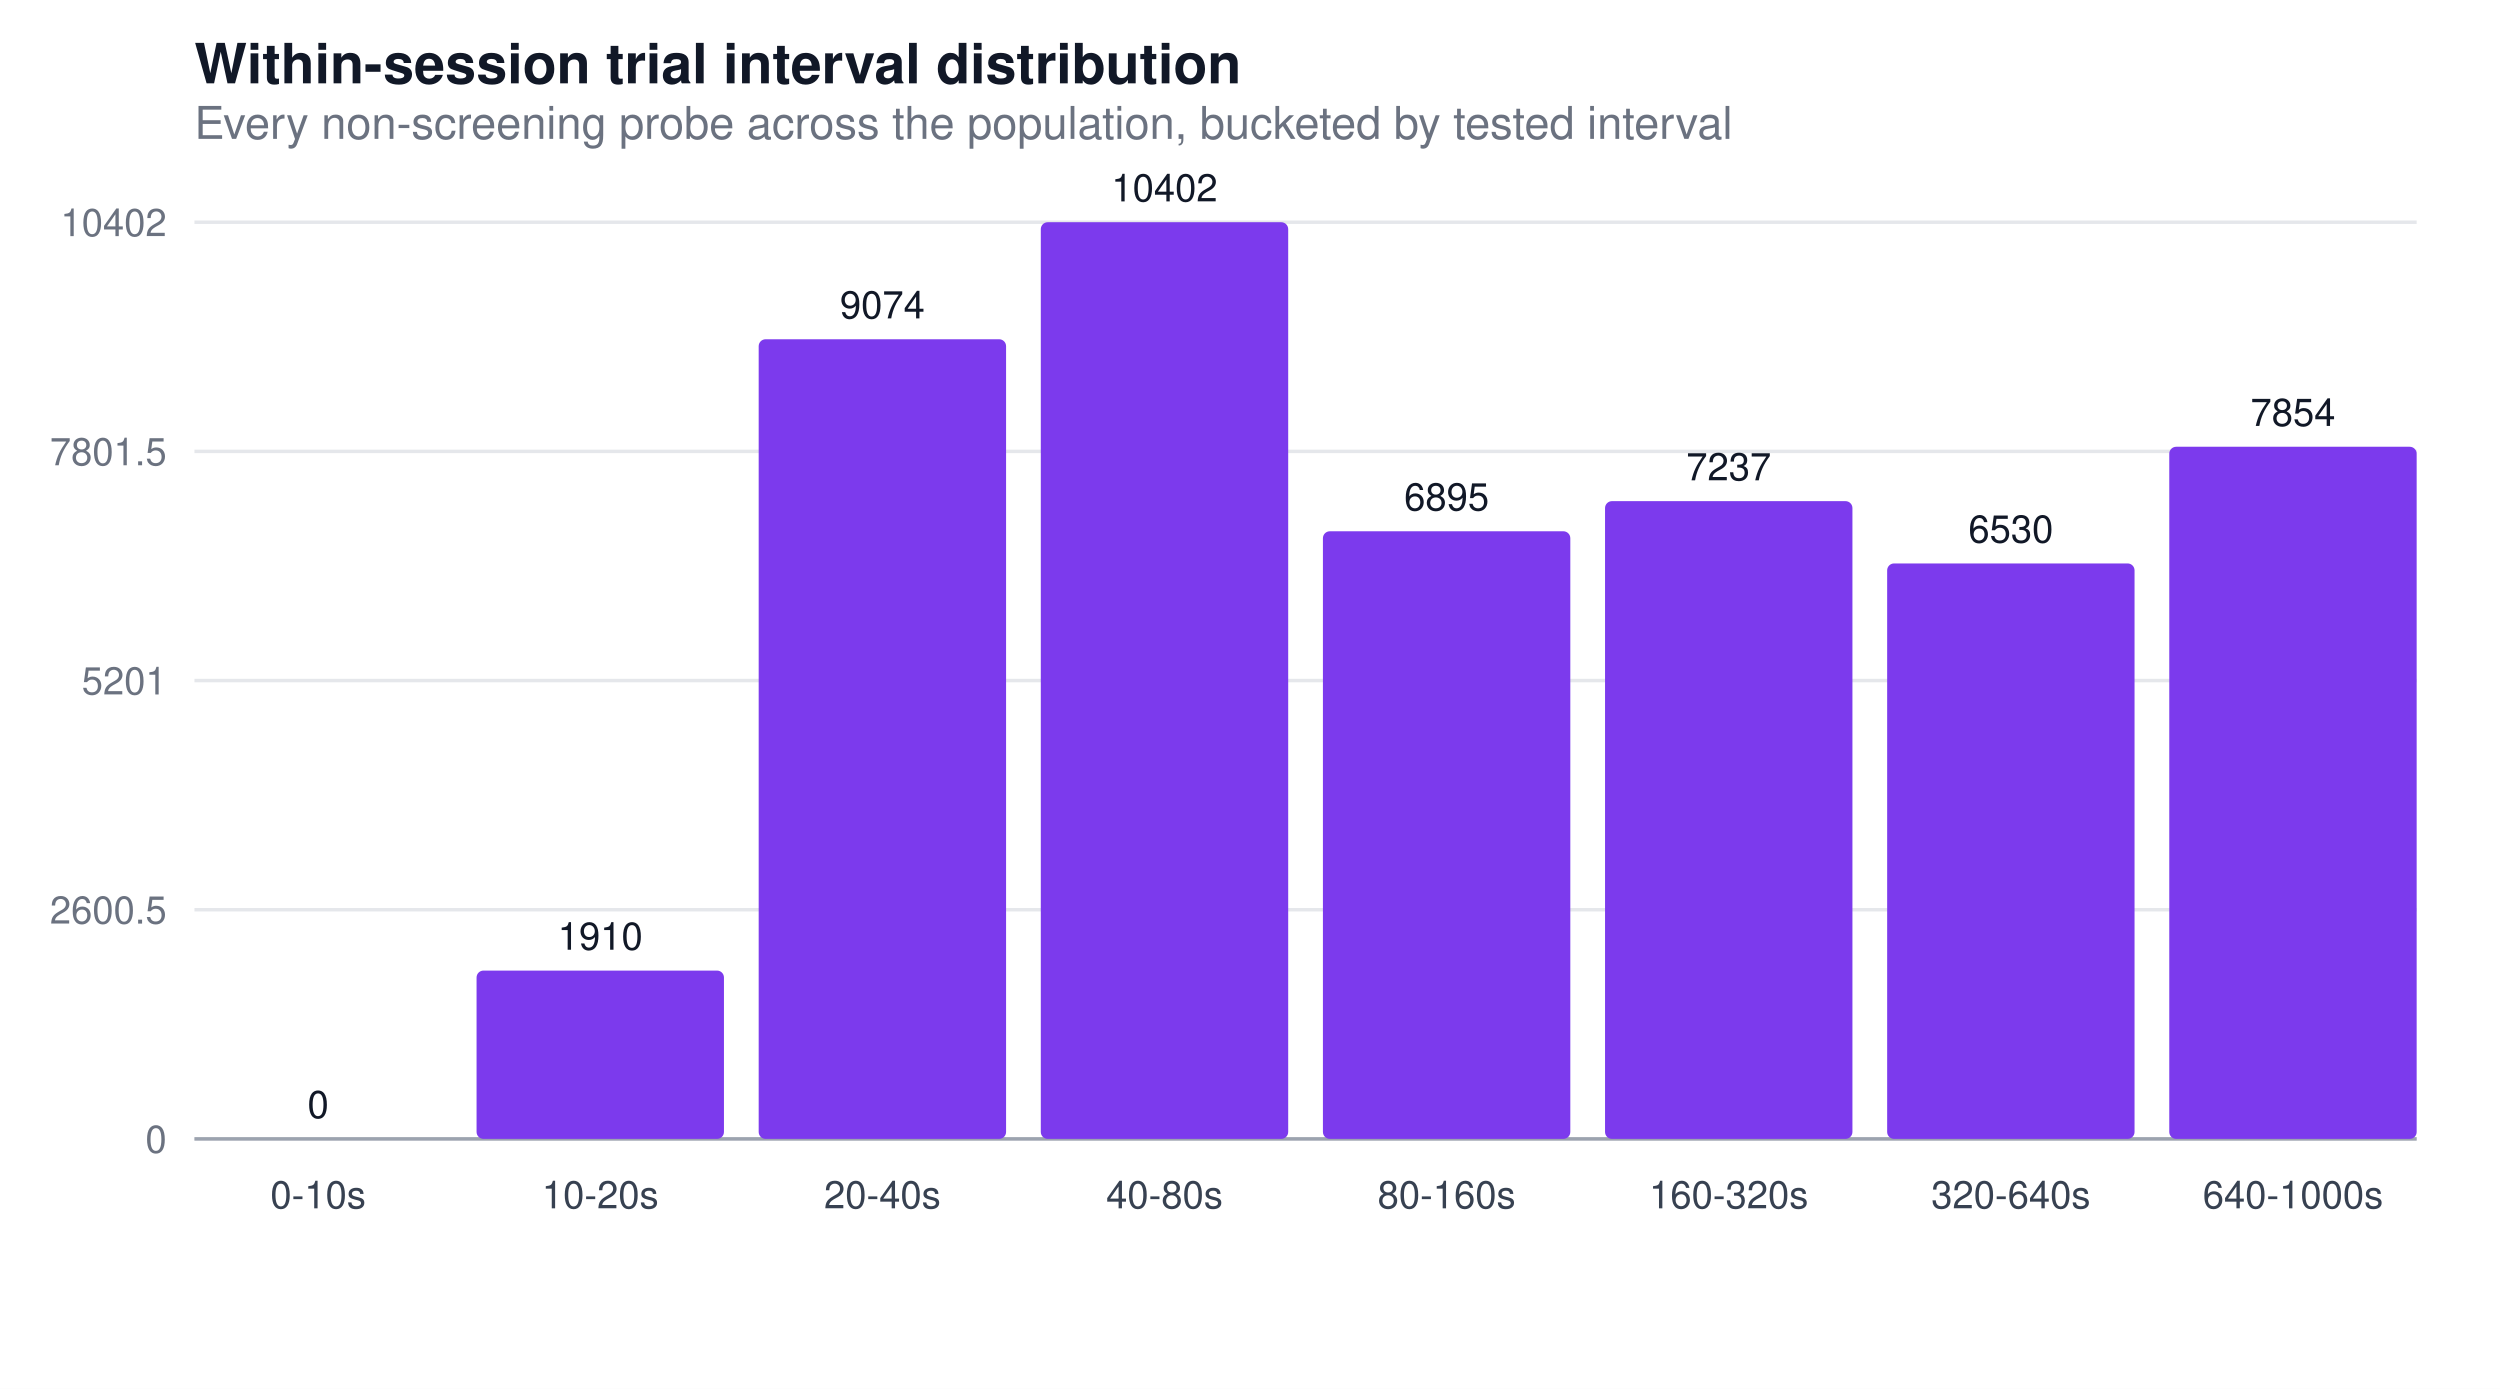
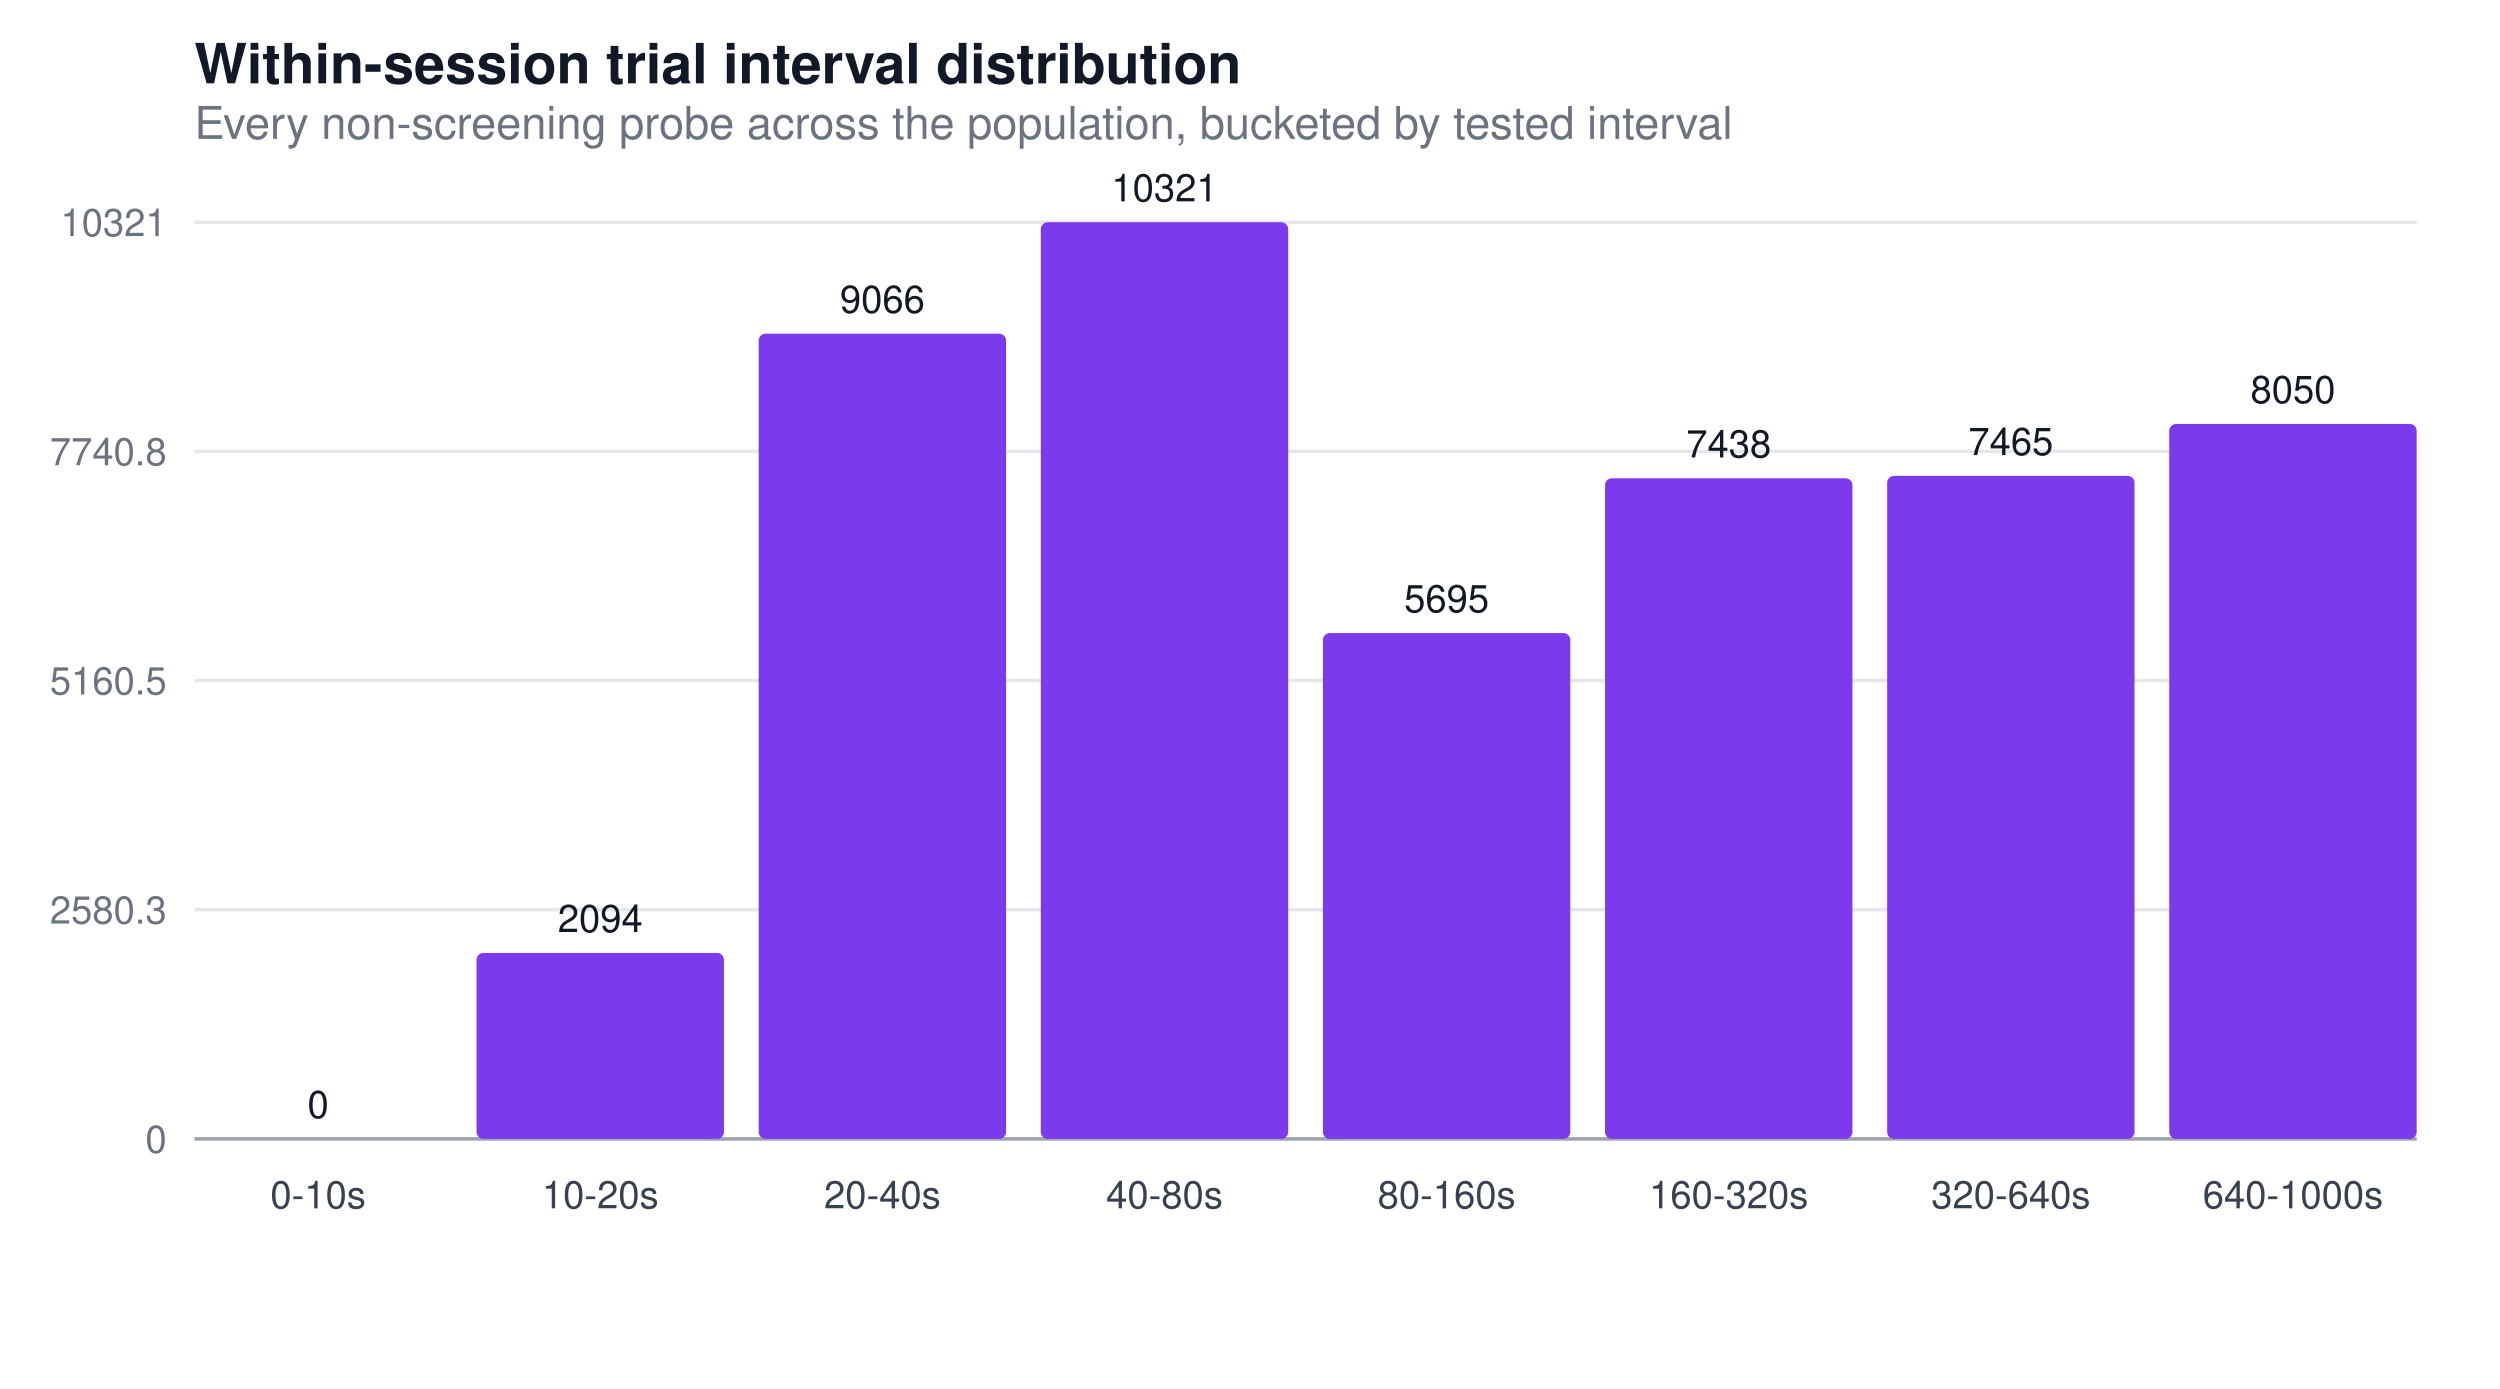
<svg xmlns="http://www.w3.org/2000/svg" viewBox="0 0 720 400" width="720" height="400" role="img" aria-labelledby="chart-title">
  <rect x="0" y="0" width="720" height="400" fill="#ffffff" />
  <text x="56" y="24" font-size="16" font-weight="600" fill="#111827" font-family="-apple-system, Segoe UI, Helvetica, Arial, sans-serif">Within-session trial interval distribution</text>
  <text x="56" y="40" font-size="13" fill="#6b7280" font-family="-apple-system, Segoe UI, Helvetica, Arial, sans-serif">Every non-screening probe across the population, bucketed by tested interval</text>
  <line x1="56" y1="64" x2="696" y2="64" stroke="#e5e7eb" stroke-width="1" />
-   <text x="48" y="68" text-anchor="end" font-size="11" fill="#6b7280" font-family="-apple-system, Segoe UI, Helvetica, Arial, sans-serif">10402</text>
+   <text x="48" y="68" text-anchor="end" font-size="11" fill="#6b7280" font-family="-apple-system, Segoe UI, Helvetica, Arial, sans-serif">10321</text>
  <line x1="56" y1="130" x2="696" y2="130" stroke="#e5e7eb" stroke-width="1" />
-   <text x="48" y="134" text-anchor="end" font-size="11" fill="#6b7280" font-family="-apple-system, Segoe UI, Helvetica, Arial, sans-serif">7801.5</text>
+   <text x="48" y="134" text-anchor="end" font-size="11" fill="#6b7280" font-family="-apple-system, Segoe UI, Helvetica, Arial, sans-serif">7740.8</text>
  <line x1="56" y1="196" x2="696" y2="196" stroke="#e5e7eb" stroke-width="1" />
-   <text x="48" y="200" text-anchor="end" font-size="11" fill="#6b7280" font-family="-apple-system, Segoe UI, Helvetica, Arial, sans-serif">5201</text>
+   <text x="48" y="200" text-anchor="end" font-size="11" fill="#6b7280" font-family="-apple-system, Segoe UI, Helvetica, Arial, sans-serif">5160.5</text>
  <line x1="56" y1="262" x2="696" y2="262" stroke="#e5e7eb" stroke-width="1" />
-   <text x="48" y="266" text-anchor="end" font-size="11" fill="#6b7280" font-family="-apple-system, Segoe UI, Helvetica, Arial, sans-serif">2600.5</text>
+   <text x="48" y="266" text-anchor="end" font-size="11" fill="#6b7280" font-family="-apple-system, Segoe UI, Helvetica, Arial, sans-serif">2580.3</text>
  <line x1="56" y1="328" x2="696" y2="328" stroke="#e5e7eb" stroke-width="1" />
  <text x="48" y="332" text-anchor="end" font-size="11" fill="#6b7280" font-family="-apple-system, Segoe UI, Helvetica, Arial, sans-serif">0</text>
  <line x1="56" y1="328" x2="696" y2="328" stroke="#9ca3af" stroke-width="1" />
  <g>
    <rect x="56" y="328" width="71.25" height="0" fill="#7c3aed" rx="2" />
    <text x="91.625" y="322" text-anchor="middle" font-size="11" fill="#111827" font-family="-apple-system, Segoe UI, Helvetica, Arial, sans-serif">0</text>
    <text x="91.625" y="348" text-anchor="middle" font-size="11" fill="#374151" font-family="-apple-system, Segoe UI, Helvetica, Arial, sans-serif">0-10s</text>
  </g>
  <g>
-     <rect x="137.25" y="279.525" width="71.25" height="48.475" fill="#7c3aed" rx="2" />
-     <text x="172.875" y="273.525" text-anchor="middle" font-size="11" fill="#111827" font-family="-apple-system, Segoe UI, Helvetica, Arial, sans-serif">1910</text>
+     <rect x="137.25" y="274.438" width="71.25" height="53.562" fill="#7c3aed" rx="2" />
+     <text x="172.875" y="268.438" text-anchor="middle" font-size="11" fill="#111827" font-family="-apple-system, Segoe UI, Helvetica, Arial, sans-serif">2094</text>
    <text x="172.875" y="348" text-anchor="middle" font-size="11" fill="#374151" font-family="-apple-system, Segoe UI, Helvetica, Arial, sans-serif">10-20s</text>
  </g>
  <g>
-     <rect x="218.5" y="97.704" width="71.25" height="230.296" fill="#7c3aed" rx="2" />
-     <text x="254.125" y="91.704" text-anchor="middle" font-size="11" fill="#111827" font-family="-apple-system, Segoe UI, Helvetica, Arial, sans-serif">9074</text>
+     <rect x="218.5" y="96.102" width="71.25" height="231.898" fill="#7c3aed" rx="2" />
+     <text x="254.125" y="90.102" text-anchor="middle" font-size="11" fill="#111827" font-family="-apple-system, Segoe UI, Helvetica, Arial, sans-serif">9066</text>
    <text x="254.125" y="348" text-anchor="middle" font-size="11" fill="#374151" font-family="-apple-system, Segoe UI, Helvetica, Arial, sans-serif">20-40s</text>
  </g>
  <g>
    <rect x="299.75" y="64" width="71.25" height="264" fill="#7c3aed" rx="2" />
-     <text x="335.375" y="58" text-anchor="middle" font-size="11" fill="#111827" font-family="-apple-system, Segoe UI, Helvetica, Arial, sans-serif">10402</text>
+     <text x="335.375" y="58" text-anchor="middle" font-size="11" fill="#111827" font-family="-apple-system, Segoe UI, Helvetica, Arial, sans-serif">10321</text>
    <text x="335.375" y="348" text-anchor="middle" font-size="11" fill="#374151" font-family="-apple-system, Segoe UI, Helvetica, Arial, sans-serif">40-80s</text>
  </g>
  <g>
-     <rect x="381" y="153.007" width="71.25" height="174.993" fill="#7c3aed" rx="2" />
-     <text x="416.625" y="147.007" text-anchor="middle" font-size="11" fill="#111827" font-family="-apple-system, Segoe UI, Helvetica, Arial, sans-serif">6895</text>
+     <rect x="381" y="182.328" width="71.25" height="145.672" fill="#7c3aed" rx="2" />
+     <text x="416.625" y="176.328" text-anchor="middle" font-size="11" fill="#111827" font-family="-apple-system, Segoe UI, Helvetica, Arial, sans-serif">5695</text>
    <text x="416.625" y="348" text-anchor="middle" font-size="11" fill="#374151" font-family="-apple-system, Segoe UI, Helvetica, Arial, sans-serif">80-160s</text>
  </g>
  <g>
-     <rect x="462.25" y="144.327" width="71.25" height="183.673" fill="#7c3aed" rx="2" />
-     <text x="497.875" y="138.327" text-anchor="middle" font-size="11" fill="#111827" font-family="-apple-system, Segoe UI, Helvetica, Arial, sans-serif">7237</text>
+     <rect x="462.25" y="137.744" width="71.25" height="190.256" fill="#7c3aed" rx="2" />
+     <text x="497.875" y="131.744" text-anchor="middle" font-size="11" fill="#111827" font-family="-apple-system, Segoe UI, Helvetica, Arial, sans-serif">7438</text>
    <text x="497.875" y="348" text-anchor="middle" font-size="11" fill="#374151" font-family="-apple-system, Segoe UI, Helvetica, Arial, sans-serif">160-320s</text>
  </g>
  <g>
-     <rect x="543.5" y="162.27" width="71.25" height="165.73" fill="#7c3aed" rx="2" />
-     <text x="579.125" y="156.27" text-anchor="middle" font-size="11" fill="#111827" font-family="-apple-system, Segoe UI, Helvetica, Arial, sans-serif">6530</text>
+     <rect x="543.5" y="137.053" width="71.25" height="190.947" fill="#7c3aed" rx="2" />
+     <text x="579.125" y="131.053" text-anchor="middle" font-size="11" fill="#111827" font-family="-apple-system, Segoe UI, Helvetica, Arial, sans-serif">7465</text>
    <text x="579.125" y="348" text-anchor="middle" font-size="11" fill="#374151" font-family="-apple-system, Segoe UI, Helvetica, Arial, sans-serif">320-640s</text>
  </g>
  <g>
-     <rect x="624.75" y="128.668" width="71.25" height="199.332" fill="#7c3aed" rx="2" />
-     <text x="660.375" y="122.668" text-anchor="middle" font-size="11" fill="#111827" font-family="-apple-system, Segoe UI, Helvetica, Arial, sans-serif">7854</text>
+     <rect x="624.75" y="122.09" width="71.25" height="205.91" fill="#7c3aed" rx="2" />
+     <text x="660.375" y="116.09" text-anchor="middle" font-size="11" fill="#111827" font-family="-apple-system, Segoe UI, Helvetica, Arial, sans-serif">8050</text>
    <text x="660.375" y="348" text-anchor="middle" font-size="11" fill="#374151" font-family="-apple-system, Segoe UI, Helvetica, Arial, sans-serif">640-1000s</text>
  </g>
</svg>
